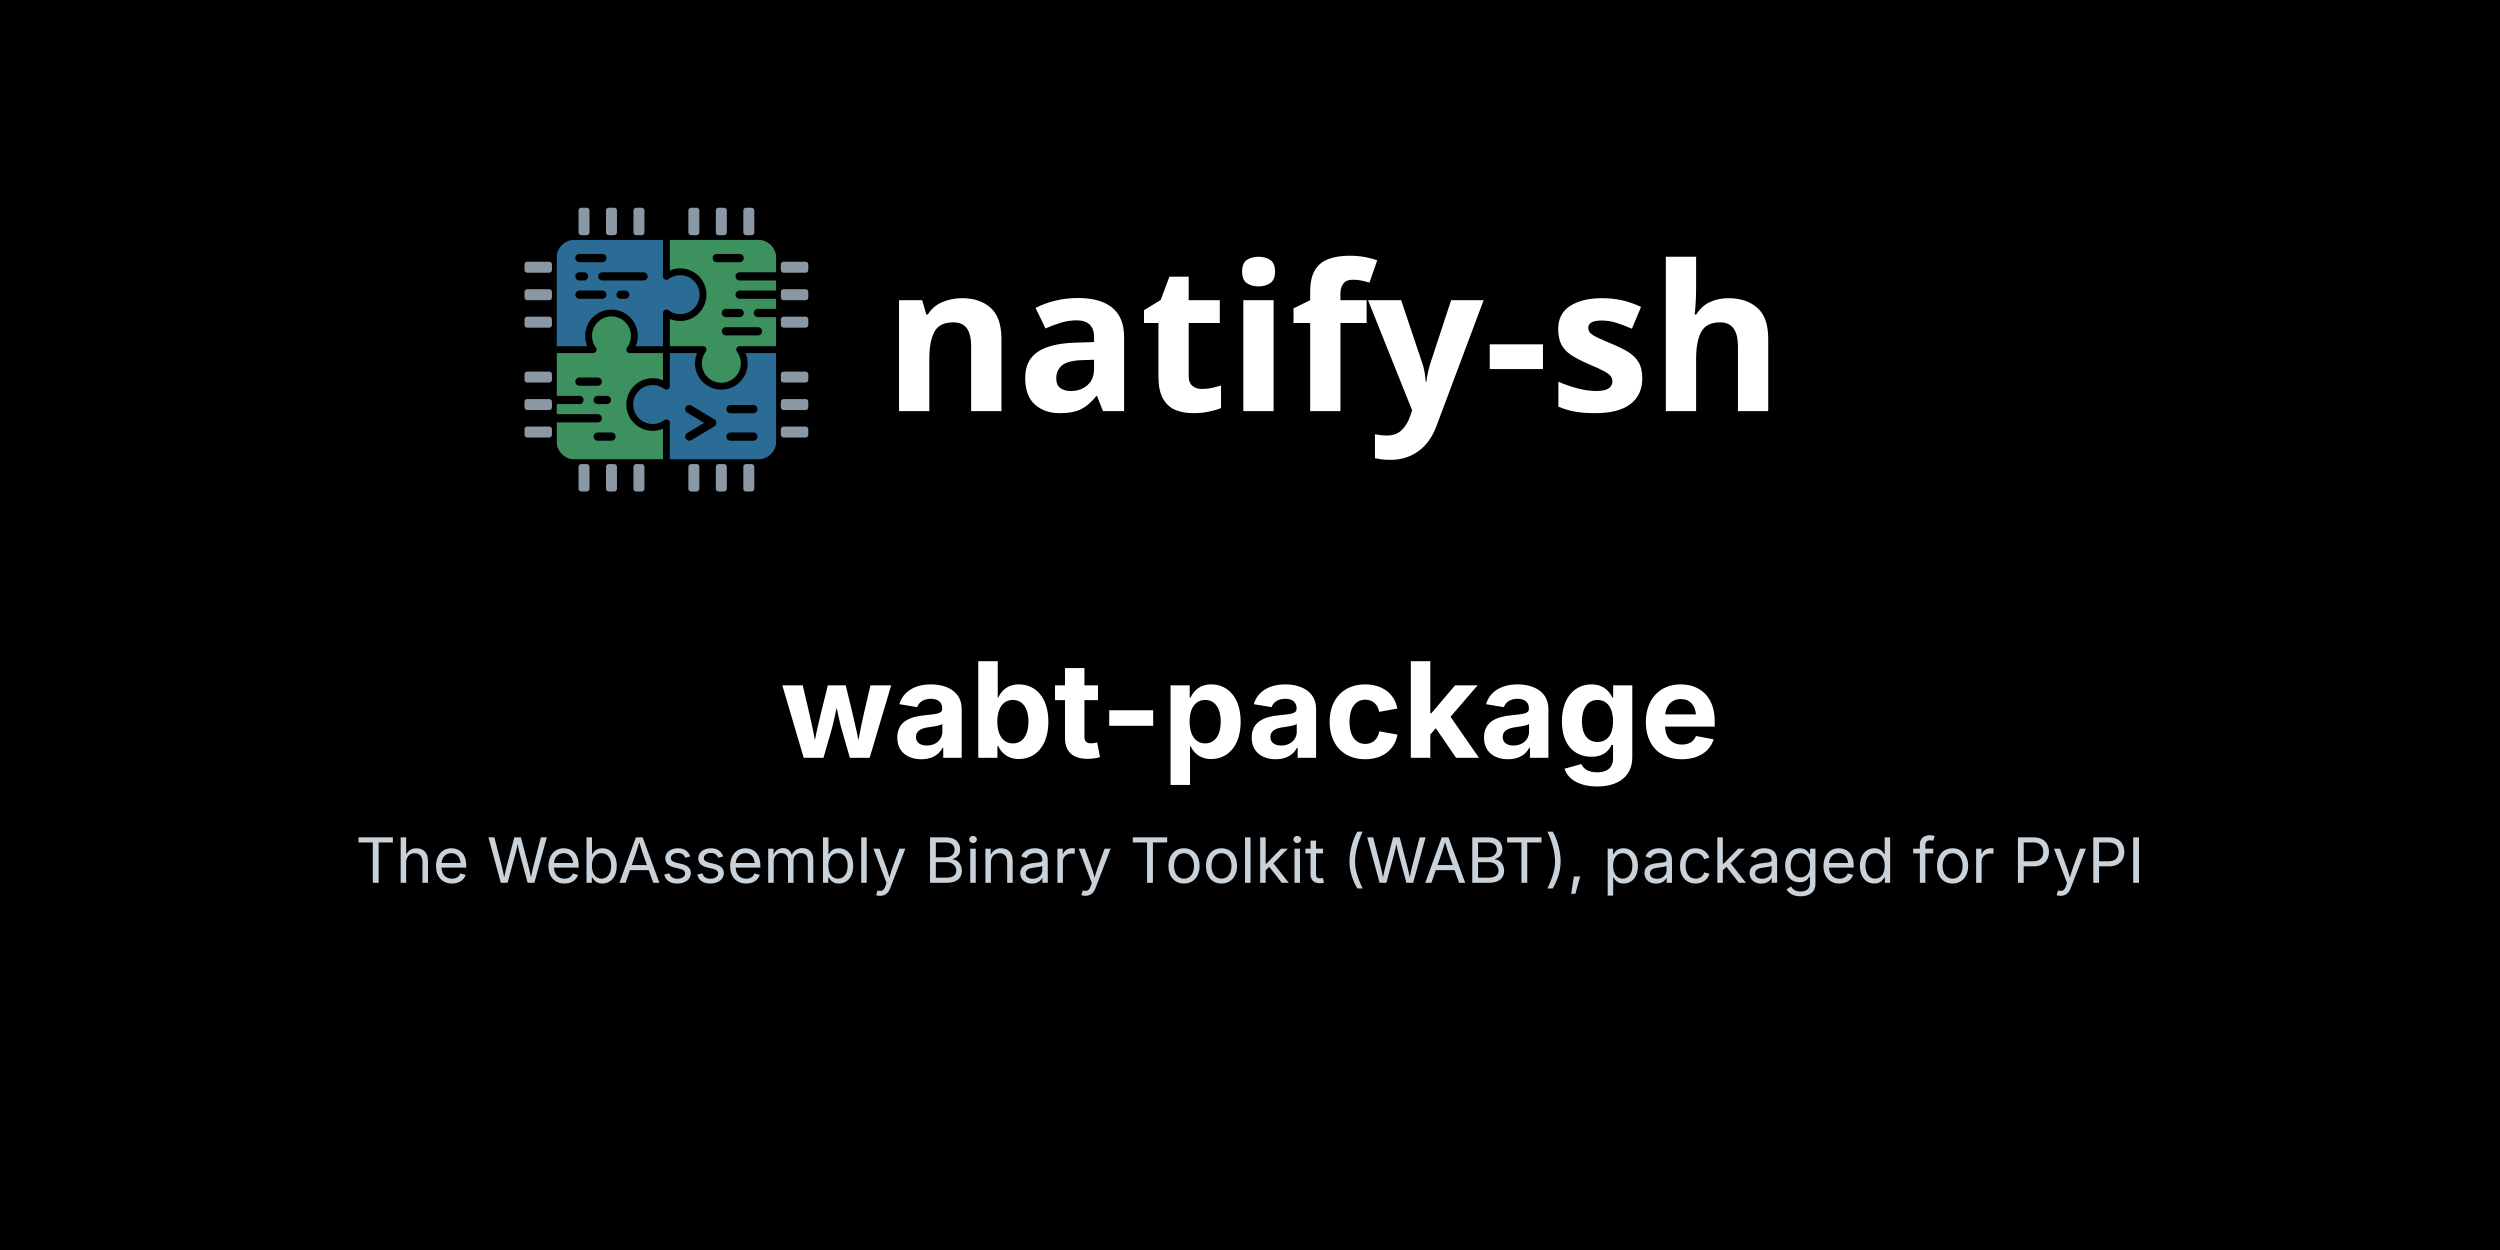
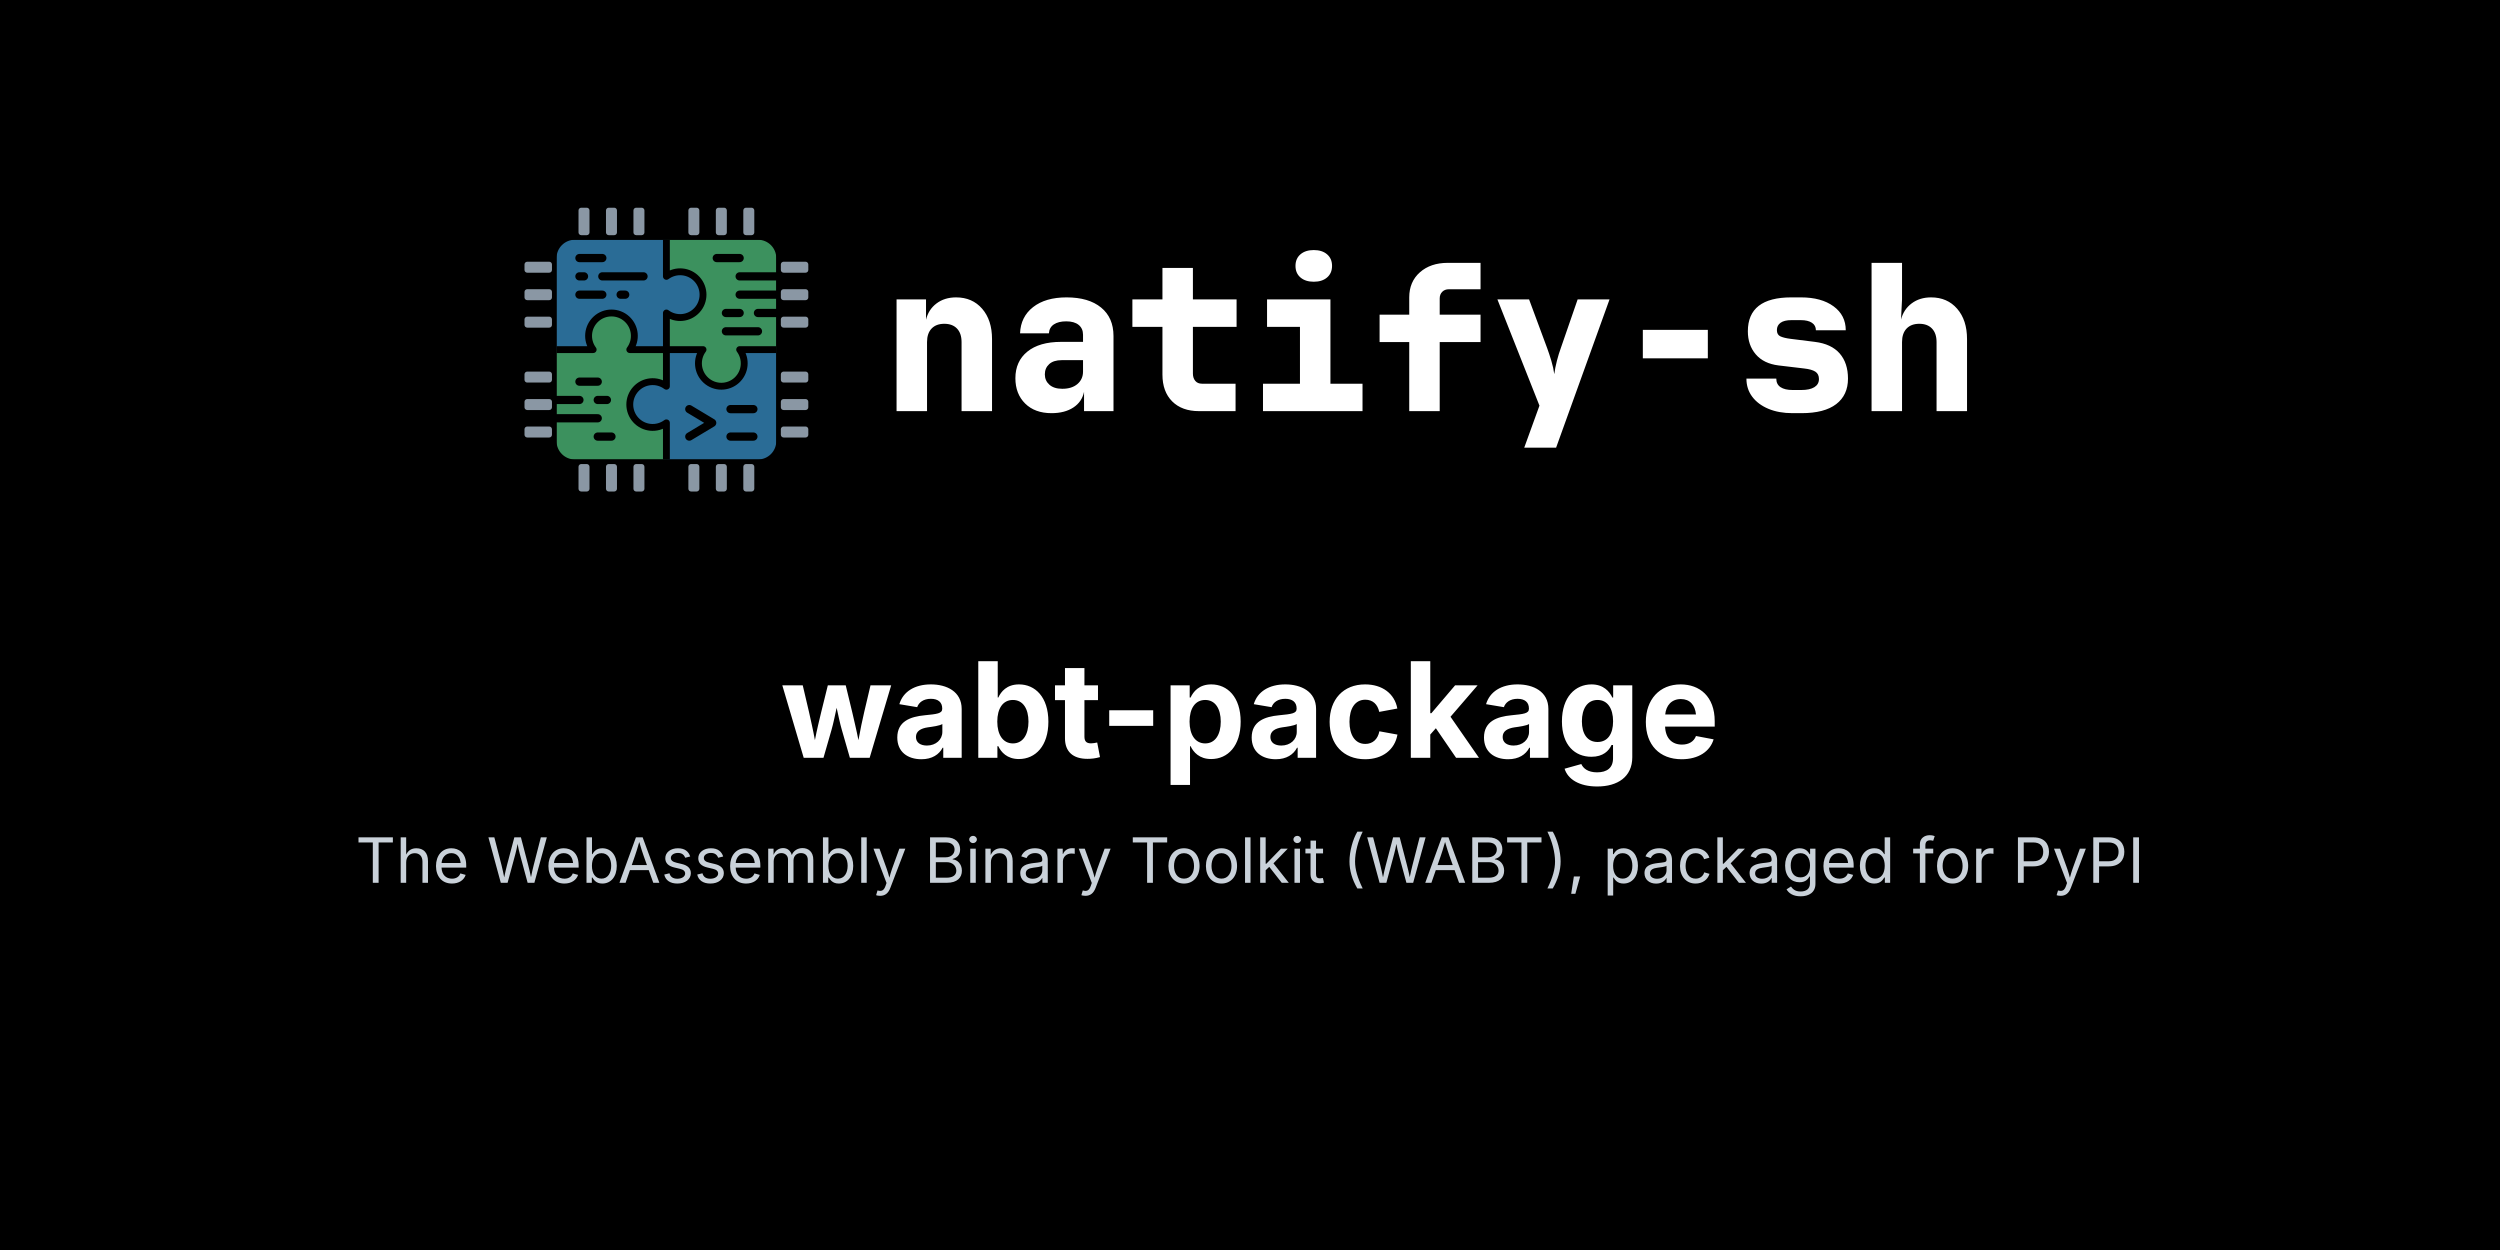
<svg xmlns="http://www.w3.org/2000/svg" width="1280" height="640" viewBox="0 0 1280 640">
  <rect width="1280" height="640" fill="#000000" />
  <svg x="266.2" y="104" width="150" height="150" viewBox="0 0 32 32">
    <g fill="#8a97a4">
      <rect x="6.4" y="0.5" width="1.2" height="3" rx="0.3" />
      <rect x="6.4" y="28.5" width="1.2" height="3" rx="0.3" />
      <rect x="0.5" y="6.4" width="3" height="1.2" rx="0.3" />
      <rect x="28.5" y="6.4" width="3" height="1.2" rx="0.3" />
      <rect x="9.4" y="0.5" width="1.2" height="3" rx="0.3" />
      <rect x="9.4" y="28.5" width="1.2" height="3" rx="0.3" />
      <rect x="0.5" y="9.4" width="3" height="1.2" rx="0.3" />
      <rect x="28.5" y="9.4" width="3" height="1.2" rx="0.3" />
      <rect x="12.4" y="0.5" width="1.2" height="3" rx="0.3" />
      <rect x="12.4" y="28.5" width="1.2" height="3" rx="0.3" />
      <rect x="0.5" y="12.4" width="3" height="1.2" rx="0.3" />
      <rect x="28.5" y="12.4" width="3" height="1.2" rx="0.3" />
      <rect x="18.4" y="0.5" width="1.2" height="3" rx="0.3" />
      <rect x="18.4" y="28.5" width="1.2" height="3" rx="0.3" />
      <rect x="0.5" y="18.4" width="3" height="1.2" rx="0.3" />
      <rect x="28.5" y="18.4" width="3" height="1.2" rx="0.3" />
      <rect x="21.4" y="0.5" width="1.2" height="3" rx="0.3" />
      <rect x="21.4" y="28.5" width="1.2" height="3" rx="0.3" />
      <rect x="0.5" y="21.4" width="3" height="1.2" rx="0.3" />
      <rect x="28.5" y="21.4" width="3" height="1.2" rx="0.3" />
      <rect x="24.4" y="0.5" width="1.2" height="3" rx="0.3" />
      <rect x="24.4" y="28.5" width="1.2" height="3" rx="0.3" />
      <rect x="0.5" y="24.4" width="3" height="1.2" rx="0.3" />
      <rect x="28.5" y="24.4" width="3" height="1.2" rx="0.3" />
    </g>
    <g transform="translate(4 4)">
      <mask id="natify-mcu-color-neck4-cut">
        <rect width="24" height="24" rx="2" fill="#fff" />
        <g fill="none" stroke="#000" stroke-width="0.75" stroke-linejoin="round">
          <path d="M12 0V4A2.5 2.5 0 1 1 12 8V12M24 12H20A2.5 2.5 0 1 1 16 12H12M12 24V20A2.5 2.5 0 1 1 12 16V12M0 12H4A2.5 2.5 0 1 1 8 12H12" />
          <path stroke-width="0.9" stroke-linecap="round" d="M2.5 2H5M2.5 4H3M5 4H9.5M2.5 6H5M7 6H7.5M17.5 2H20M20 4H24M20 6H24M18.5 8H20M22 8H24M18.5 10H22M2.5 15.5H4.5M0 17.5H2.5M4.5 17.5H5.5M0 19.5H4.5M4.5 21.5H6M14.5 18.5L17 20L14.5 21.5M19 18.5H21.5M19 21.5H21.5" />
        </g>
      </mask>
      <g mask="url(#natify-mcu-color-neck4-cut)">
        <rect width="12" height="12" fill="#2a6c96" />
        <rect x="12" width="12" height="12" fill="#3c915e" />
        <rect x="12" y="12" width="12" height="12" fill="#2a6c96" />
        <rect y="12" width="12" height="12" fill="#3c915e" />
        <circle cx="13.5" cy="6" r="2.5" fill="#2a6c96" />
        <circle cx="18" cy="13.5" r="2.5" fill="#3c915e" />
        <circle cx="10.5" cy="18" r="2.5" fill="#2a6c96" />
        <circle cx="6" cy="10.5" r="2.5" fill="#3c915e" />
      </g>
    </g>
  </svg>
-   <text x="452.2" y="210.5" font-family="JetBrains Mono" font-weight="800" font-size="104" fill="#ffffff">natify-sh</text>
-   <text x="640.0" y="388" text-anchor="middle" font-family="Inter" font-weight="700" font-size="68" fill="#ffffff">wabt-package</text>
-   <text x="640.0" y="452" text-anchor="middle" font-family="Inter" font-size="32" fill="#c9d1d9">The WebAssembly Binary Toolkit (WABT), packaged for PyPI</text>
+   <path fill="#ffffff" d="M459.04 210.5V153.3H474.12V163.7Q475.36 158.5 479.47 155.38Q483.58 152.26 489.51 152.26Q497.83 152.26 502.87 158.08Q507.92 163.91 507.92 173.58V210.5H492.32V175.14Q492.32 170.67 489.98 168.22Q487.64 165.78 483.48 165.78Q479.32 165.78 476.98 168.22Q474.64 170.67 474.64 175.14V210.5ZM538.39 211.54Q529.86 211.54 524.87 206.6Q519.88 201.66 519.88 193.65Q519.88 185.02 526.01 180.03Q532.15 175.04 543.28 175.04H554.51V171.4Q554.51 168.17 552.27 166.35Q550.04 164.53 545.88 164.53Q541.92 164.53 539.58 166.09Q537.24 167.65 537.04 170.67H522.27Q522.58 162.24 528.92 157.25Q535.27 152.26 546.08 152.26Q557.42 152.26 563.76 157.46Q570.11 162.66 570.11 172.02V210.5H555.03V200.62Q553.99 205.72 549.57 208.63Q545.15 211.54 538.39 211.54ZM543.9 199.06Q548.79 199.06 551.65 196.62Q554.51 194.17 554.51 190.22V184.4H543.59Q539.43 184.4 537.19 186.42Q534.96 188.45 534.96 191.68Q534.96 194.9 537.3 196.98Q539.64 199.06 543.9 199.06ZM613.89 210.5Q605.16 210.5 600.16 205.51Q595.17 200.52 595.17 191.78V167.34H579.78V153.3H595.17V137.18H610.77V153.3H633.13V167.34H610.77V191.26Q610.77 193.55 611.97 195Q613.16 196.46 615.45 196.46H632.61V210.5ZM646.65 210.5V196.46H665.58V167.34H648.73V153.3H681.18V196.46H697.61V210.5ZM672.65 144.25Q668.39 144.25 665.84 142.07Q663.29 139.88 663.29 136.14Q663.29 132.4 665.84 130.21Q668.39 128.03 672.65 128.03Q676.92 128.03 679.46 130.21Q682.01 132.4 682.01 136.14Q682.01 139.88 679.46 142.07Q676.92 144.25 672.65 144.25ZM721.53 210.5V175.14H706.35V161.1H721.53V152.26Q721.53 144.25 726.99 139.42Q732.45 134.58 741.29 134.58H758.04V148.1H741.81Q739.73 148.1 738.43 149.4Q737.13 150.7 737.13 152.78V161.1H758.04V175.14H737.13V210.5ZM780.4 229.22 788.2 207.69 766.67 153.3H782.89L792.15 178.26Q793.19 181.07 794.28 184.71Q795.37 188.35 795.79 191.57Q796.2 188.35 797.14 184.71Q798.08 181.07 799.12 178.26L807.75 153.3H824.08L796.72 229.22ZM841.13 183.46V168.9H874.41V183.46ZM917.78 211.54Q910.71 211.54 905.4 209.3Q900.1 207.07 897.14 203.12Q894.17 199.16 894.17 193.86H909.46Q909.46 196.77 911.64 198.23Q913.83 199.68 917.78 199.68H922.36Q926.62 199.68 928.96 198.23Q931.3 196.77 931.3 194.07Q931.3 191.47 929.43 190.27Q927.56 189.08 923.71 188.66L910.6 187.1Q903.01 186.16 898.96 181.43Q894.9 176.7 894.9 169.63Q894.9 152.26 917.16 152.26H922.04Q932.55 152.26 938.79 156.84Q945.03 161.41 945.03 169.11H929.74Q929.74 166.61 927.71 165.26Q925.68 163.91 922.04 163.91H917.16Q913.52 163.91 911.64 165.26Q909.77 166.61 909.77 169Q909.77 171.4 911.59 172.23Q913.41 173.06 916.74 173.48L929.22 175.04Q937.64 176.08 941.91 180.96Q946.17 185.85 946.17 193.86Q946.17 202.28 940.14 206.91Q934.11 211.54 922.36 211.54ZM958.24 210.5V134.58H973.84V153.3L973.32 163.6Q974.67 158.4 978.78 155.33Q982.88 152.26 988.71 152.26Q997.03 152.26 1002.07 158.08Q1007.12 163.91 1007.12 173.58V210.5H991.52V175.14Q991.52 170.67 989.18 168.22Q986.84 165.78 982.68 165.78Q978.52 165.78 976.18 168.22Q973.84 170.67 973.84 175.14V210.5Z" />
+   <path fill="#ffffff" d="M411.5 388H421.62L425.74 373.69C426.64 370.57 427.5 366.32 428.36 362.4C429.23 366.29 430.09 370.54 431.02 373.69L435.14 388H445.26L456.29 350.88H445.7L442.47 364.59C441.51 368.81 440.48 373.49 439.52 378.97C438.46 373.46 437.26 368.78 436.33 364.59L433.01 350.88H423.85L420.46 364.59C419.46 368.81 418.27 373.52 417.24 378.94C416.24 373.42 415.12 368.74 414.22 364.59L411 350.88H400.54ZM471.76 388.73C477.24 388.73 480.82 386.31 482.62 382.85H482.95V388H492.38V363C492.38 354 484.61 350.41 476.64 350.41C468.34 350.41 462.36 354.1 460.47 360.54L469.6 362.07C470.4 359.68 472.76 357.79 476.61 357.79C480.33 357.79 482.42 359.58 482.42 362.73V362.9C482.42 365.32 479.79 365.59 473.42 366.22C466.12 366.92 459.41 369.31 459.41 377.61C459.41 384.95 464.69 388.73 471.76 388.73ZM474.58 381.72C471.29 381.72 468.97 380.23 468.97 377.34C468.97 374.35 471.43 372.93 475.11 372.39C477.3 372.1 481.26 371.56 482.48 370.7V374.72C482.48 378.64 479.23 381.72 474.58 381.72ZM521.66 388.63C530.23 388.63 536.77 381.86 536.77 369.51C536.77 356.82 529.96 350.41 521.73 350.41C515.42 350.41 512.5 354.17 511.14 357.12H510.84V338.53H500.88V388H510.67V382.06H511.14C512.53 385.04 515.59 388.63 521.66 388.63ZM518.61 380.63C513.53 380.63 510.61 376.18 510.61 369.47C510.61 362.73 513.5 358.38 518.61 358.38C523.82 358.38 526.58 362.96 526.58 369.47C526.58 376.01 523.79 380.63 518.61 380.63ZM562.17 350.88H555.23V342.05H545.27V350.88H540.16V358.48H545.27V378.01C545.27 384.81 549.32 388.53 556.76 388.53C558.75 388.53 560.98 388.3 563.2 387.63L561.77 380.16C561.04 380.36 559.38 380.6 558.62 380.6C556.2 380.6 555.23 379.5 555.23 377.14V358.48H562.17ZM590.43 363.66H567.92V371.63H590.43ZM599.33 401.88H609.29V382.06H609.59C610.98 385.04 614.04 388.63 620.11 388.63C628.68 388.63 635.22 381.86 635.22 369.51C635.22 356.82 628.41 350.41 620.18 350.41C613.87 350.41 610.95 354.17 609.59 357.12H609.12V350.88H599.33ZM617.06 380.63C611.98 380.63 609.05 376.18 609.05 369.47C609.05 362.73 611.94 358.38 617.06 358.38C622.27 358.38 625.03 362.96 625.03 369.47C625.03 376.01 622.24 380.63 617.06 380.63ZM653.21 388.73C658.69 388.73 662.28 386.31 664.07 382.85H664.4V388H673.83V363C673.83 354 666.06 350.41 658.1 350.41C649.79 350.41 643.82 354.1 641.93 360.54L651.06 362.07C651.85 359.68 654.21 357.79 658.06 357.79C661.78 357.79 663.87 359.58 663.87 362.73V362.9C663.87 365.32 661.25 365.59 654.88 366.22C647.57 366.92 640.86 369.31 640.86 377.61C640.86 384.95 646.14 388.73 653.21 388.73ZM656.04 381.72C652.75 381.72 650.43 380.23 650.43 377.34C650.43 374.35 652.88 372.93 656.57 372.39C658.76 372.1 662.71 371.56 663.94 370.7V374.72C663.94 378.64 660.69 381.72 656.04 381.72ZM698.94 388.73C707.83 388.73 714.11 383.92 715.5 376.11L706.24 374.42C705.44 378.44 702.89 380.89 699.04 380.89C693.72 380.89 690.93 376.21 690.93 369.57C690.93 362.87 693.72 358.25 699.04 358.25C702.89 358.25 705.34 360.64 706.17 364.49L715.44 362.77C714.04 355.13 707.73 350.41 698.94 350.41C687.75 350.41 680.77 358.12 680.77 369.61C680.77 381.03 687.75 388.73 698.94 388.73ZM722.34 388H732.3V376.08L735.16 372.86L745.52 388H757.24L742.66 366.98L756.54 350.88H745.02L732.87 365.16H732.3V338.53H722.34ZM772.15 388.73C777.63 388.73 781.21 386.31 783.01 382.85H783.34V388H792.77V363C792.77 354 785 350.41 777.03 350.41C768.73 350.41 762.75 354.1 760.86 360.54L769.99 362.07C770.79 359.68 773.14 357.79 777 357.79C780.71 357.79 782.81 359.58 782.81 362.73V362.9C782.81 365.32 780.18 365.59 773.81 366.22C766.5 366.92 759.8 369.31 759.8 377.61C759.8 384.95 765.08 388.73 772.15 388.73ZM774.97 381.72C771.68 381.72 769.36 380.23 769.36 377.34C769.36 374.35 771.82 372.93 775.5 372.39C777.69 372.1 781.64 371.56 782.87 370.7V374.72C782.87 378.64 779.62 381.72 774.97 381.72ZM817.77 402.68C828.23 402.68 835.73 397.76 835.73 387.7V350.88H825.94V357.12H825.51C824.14 354.17 821.09 350.41 814.85 350.41C806.61 350.41 799.71 356.82 799.71 369.37C799.71 381.66 806.45 387.47 814.81 387.47C820.82 387.47 823.75 384.41 825.11 381.43H825.87V388.27C825.87 393.15 822.78 395.44 817.7 395.44C812.86 395.44 810.56 393.28 809.63 391.19L801.07 393.58C802.7 398.89 808.47 402.68 817.77 402.68ZM817.94 379.9C812.76 379.9 809.93 375.78 809.93 369.31C809.93 362.93 812.69 358.38 817.94 358.38C823.05 358.38 825.9 362.73 825.9 369.31C825.9 375.95 823.02 379.9 817.94 379.9ZM861 388.73C869.63 388.73 875.54 384.71 877.37 378.54L868.34 376.84C867.28 379.7 864.65 381.23 861.17 381.23C856.15 381.23 852.77 378.11 852.53 372.03H877.93V369.24C877.93 356.56 870.2 350.41 860.5 350.41C849.64 350.41 842.67 358.18 842.67 369.64C842.67 381.36 849.64 388.73 861 388.73ZM852.6 365.79C853 361.21 855.85 357.92 860.6 357.92C865.22 357.92 867.84 360.94 868.34 365.79Z" />
+   <path fill="#c9d1d9" d="M183.55 431.34H190.88V452H193.85V431.34H201.15V428.72H183.55ZM207.96 441.53C207.96 438.55 209.85 436.84 212.37 436.84C214.8 436.84 216.3 438.45 216.3 441.14V452H219.13V440.91C219.13 436.48 216.74 434.31 213.21 434.31C210.93 434.31 209.1 435.23 207.96 437.56V428.72H205.15V452H207.96ZM231.41 452.38C234.99 452.38 237.6 450.58 238.41 447.94L235.7 447.19C235.04 448.97 233.49 449.88 231.43 449.88C228.34 449.88 226.21 447.88 226.07 444.22H238.7V443.05C238.7 436.59 234.79 434.31 231.09 434.31C226.32 434.31 223.23 438.05 223.23 443.41C223.23 448.78 226.35 452.38 231.41 452.38ZM226.09 441.84C226.26 439.17 228.09 436.81 231.09 436.81C233.96 436.81 235.57 438.88 235.84 441.84ZM256.41 452H259.88L263.87 437.25C264.32 435.56 264.66 433.98 265.01 432.08C265.37 434.12 265.74 435.77 266.15 437.25L270.15 452H273.6L279.98 428.72H276.91L273.24 443C272.74 444.97 272.27 446.98 271.87 449.14C271.43 446.98 270.96 444.97 270.45 443L266.71 428.72H263.34L259.57 443C259.04 445 258.59 447.05 258.16 449.23C257.74 447.05 257.29 445 256.79 443L253.1 428.72H250.07ZM288.98 452.38C292.55 452.38 295.16 450.58 295.98 447.94L293.26 447.19C292.6 448.97 291.05 449.88 288.99 449.88C285.9 449.88 283.77 447.88 283.63 444.22H296.26V443.05C296.26 436.59 292.35 434.31 288.65 434.31C283.88 434.31 280.79 438.05 280.79 443.41C280.79 448.78 283.91 452.38 288.98 452.38ZM283.65 441.84C283.82 439.17 285.65 436.81 288.65 436.81C291.52 436.81 293.13 438.88 293.4 441.84ZM308.4 452.38C312.76 452.38 315.79 448.88 315.79 443.31C315.79 437.78 312.74 434.31 308.38 434.31C304.98 434.31 303.9 436.41 303.32 437.33H303.1V428.72H300.29V452H303.01V449.3H303.32C303.9 450.27 305.07 452.38 308.4 452.38ZM307.98 449.86C304.8 449.86 303.07 447.17 303.07 443.28C303.07 439.42 304.76 436.83 307.98 436.83C311.29 436.83 312.93 439.66 312.93 443.28C312.93 446.95 311.24 449.86 307.98 449.86ZM317.15 452H320.3L322.55 445.5H332.15L334.48 452H337.6L329.04 428.72H325.6ZM323.46 442.91 325.1 438.19C325.6 436.75 326.32 434.53 327.3 431.09C328.29 434.47 328.98 436.62 329.54 438.19L331.23 442.91ZM346.82 452.38C350.91 452.38 353.71 450.14 353.71 447.08C353.71 444.69 352.23 443.11 349.05 442.36L346.41 441.73C344.37 441.25 343.48 440.53 343.48 439.23C343.48 437.78 345.04 436.7 347.12 436.7C349.37 436.7 350.35 437.92 350.84 439.17L353.38 438.52C352.59 436.06 350.7 434.31 347.1 434.31C343.38 434.31 340.63 436.41 340.63 439.41C340.63 441.86 342.15 443.42 345.32 444.17L348.23 444.86C349.95 445.27 350.79 446.06 350.79 447.27C350.79 448.7 349.23 449.91 346.79 449.91C344.7 449.91 343.27 449.05 342.77 447.12L340.1 447.77C340.73 450.78 343.23 452.38 346.82 452.38ZM363.71 452.38C367.8 452.38 370.6 450.14 370.6 447.08C370.6 444.69 369.12 443.11 365.95 442.36L363.3 441.73C361.26 441.25 360.37 440.53 360.37 439.23C360.37 437.78 361.93 436.7 364.01 436.7C366.26 436.7 367.24 437.92 367.73 439.17L370.27 438.52C369.48 436.06 367.59 434.31 363.99 434.31C360.27 434.31 357.52 436.41 357.52 439.41C357.52 441.86 359.04 443.42 362.21 444.17L365.12 444.86C366.84 445.27 367.68 446.06 367.68 447.27C367.68 448.7 366.12 449.91 363.68 449.91C361.59 449.91 360.16 449.05 359.66 447.12L356.99 447.77C357.62 450.78 360.12 452.38 363.71 452.38ZM382.01 452.38C385.59 452.38 388.2 450.58 389.01 447.94L386.29 447.19C385.63 448.97 384.09 449.88 382.02 449.88C378.93 449.88 376.8 447.88 376.66 444.22H389.29V443.05C389.29 436.59 385.38 434.31 381.68 434.31C376.91 434.31 373.82 438.05 373.82 443.41C373.82 448.78 376.95 452.38 382.01 452.38ZM376.68 441.84C376.85 439.17 378.68 436.81 381.68 436.81C384.55 436.81 386.16 438.88 386.43 441.84ZM393.32 452H396.13V441C396.13 438.22 397.99 436.78 400.04 436.78C402.01 436.78 403.46 438.08 403.46 440.02V452H406.27V440.59C406.27 438.39 407.71 436.78 410.07 436.78C411.95 436.78 413.59 437.78 413.59 440.3V452H416.41V440.22C416.41 436.17 413.95 434.22 410.91 434.22C408.38 434.22 406.24 435.58 405.41 437.78C404.79 435.62 403.26 434.22 400.96 434.22C398.9 434.22 396.93 435.38 396.07 437.73L396.05 434.53H393.32ZM429.46 452.38C433.82 452.38 436.85 448.88 436.85 443.31C436.85 437.78 433.8 434.31 429.45 434.31C426.04 434.31 424.96 436.41 424.38 437.33H424.16V428.72H421.35V452H424.07V449.3H424.38C424.96 450.27 426.13 452.38 429.46 452.38ZM429.04 449.86C425.87 449.86 424.13 447.17 424.13 443.28C424.13 439.42 425.82 436.83 429.04 436.83C432.35 436.83 433.99 439.66 433.99 443.28C433.99 446.95 432.3 449.86 429.04 449.86ZM443.76 428.72H440.95V452H443.76ZM448.57 458.33C448.87 458.47 449.63 458.66 450.63 458.66C453.1 458.66 454.79 457.39 455.85 454.61L463.52 434.53H460.46L456.71 444.89C456.16 446.41 455.76 447.92 455.37 449.38C454.96 447.92 454.57 446.42 454.02 444.89L450.3 434.53H447.23L453.9 452.09L453.4 453.55C452.54 456.05 451.3 456.42 449.59 455.97L449.29 455.89ZM476.18 452H484.7C490.18 452 492.49 449.31 492.49 445.8C492.49 442.14 489.95 440.14 487.77 440V439.78C489.8 439.23 491.59 437.88 491.59 434.89C491.59 431.48 489.29 428.72 484.43 428.72H476.18ZM479.15 449.38V441.44H484.77C487.76 441.44 489.63 443.44 489.63 445.77C489.63 447.78 488.24 449.38 484.62 449.38ZM479.15 438.94V431.34H484.37C487.38 431.34 488.74 432.94 488.74 434.95C488.74 437.36 486.77 438.94 484.27 438.94ZM496.77 452H499.59V434.53H496.77ZM498.2 431.67C499.27 431.67 500.16 430.84 500.16 429.81C500.16 428.78 499.27 427.95 498.2 427.95C497.13 427.95 496.24 428.78 496.24 429.81C496.24 430.84 497.13 431.67 498.2 431.67ZM507.34 441.53C507.34 438.55 509.23 436.84 511.74 436.84C514.18 436.84 515.68 438.45 515.68 441.14V452H518.49V440.91C518.49 436.48 516.12 434.31 512.59 434.31C510.24 434.31 508.37 435.3 507.24 437.77L507.23 434.53H504.52V452H507.34ZM528.32 452.41C531.27 452.41 532.91 450.86 533.51 449.62H533.7V452H536.46V440.48C536.46 435.03 532.26 434.31 529.91 434.31C527.21 434.31 524.21 435.28 522.87 438.45L525.57 439.34C526.12 438.12 527.48 436.78 529.99 436.78C532.41 436.78 533.65 438.03 533.65 440.2V440.3C533.65 441.59 532.27 441.5 529.16 441.89C525.93 442.3 522.37 443.03 522.37 447.03C522.37 450.47 525.01 452.41 528.32 452.41ZM528.8 449.92C526.71 449.92 525.2 448.98 525.2 447.17C525.2 445.19 526.99 444.53 529.04 444.27C530.12 444.12 533.18 443.81 533.65 443.27V445.69C533.65 447.83 531.91 449.92 528.8 449.92ZM541.4 452H544.21V441.06C544.21 438.7 546.05 437 548.57 437C549.32 437 550.09 437.12 550.26 437.16V434.33C549.93 434.31 549.24 434.28 548.84 434.28C546.76 434.28 544.95 435.45 544.3 437.22H544.12V434.53H541.4ZM553.66 458.33C553.96 458.47 554.73 458.66 555.73 458.66C558.2 458.66 559.88 457.39 560.95 454.61L568.62 434.53H565.55L561.8 444.89C561.26 446.41 560.85 447.92 560.46 449.38C560.05 447.92 559.66 446.42 559.12 444.89L555.4 434.53H552.32L558.99 452.09L558.49 453.55C557.63 456.05 556.4 456.42 554.68 455.97L554.38 455.89ZM579.99 431.34H587.32V452H590.29V431.34H597.59V428.72H579.99ZM606.2 452.38C610.96 452.38 614.18 448.77 614.18 443.38C614.18 437.91 610.96 434.31 606.2 434.31C601.45 434.31 598.24 437.91 598.24 443.38C598.24 448.77 601.45 452.38 606.2 452.38ZM606.2 449.86C602.71 449.86 601.1 446.81 601.1 443.38C601.1 439.89 602.71 436.83 606.2 436.83C609.73 436.83 611.34 439.91 611.34 443.38C611.34 446.81 609.73 449.86 606.2 449.86ZM625.38 452.38C630.15 452.38 633.37 448.77 633.37 443.38C633.37 437.91 630.15 434.31 625.38 434.31C620.63 434.31 617.43 437.91 617.43 443.38C617.43 448.77 620.63 452.38 625.38 452.38ZM625.38 449.86C621.9 449.86 620.29 446.81 620.29 443.38C620.29 439.89 621.9 436.83 625.38 436.83C628.91 436.83 630.52 439.91 630.52 443.38C630.52 446.81 628.91 449.86 625.38 449.86ZM640.27 428.72H637.46V452H640.27ZM645.21 452H648.02V445.56L649.87 443.83L656.26 452H659.87L652.01 442.03L659.32 434.53H655.84L648.37 442.23H648.02V428.72H645.21ZM662.77 452H665.59V434.53H662.77ZM664.2 431.67C665.27 431.67 666.16 430.84 666.16 429.81C666.16 428.78 665.27 427.95 664.2 427.95C663.13 427.95 662.24 428.78 662.24 429.81C662.24 430.84 663.13 431.67 664.2 431.67ZM677.4 434.53H673.8V430.38H670.99V434.53H668.37V436.94H670.99V447.69C670.99 450.55 672.77 452.22 675.79 452.22C676.51 452.22 677.3 452.11 677.88 451.91L677.3 449.53C676.84 449.62 676.23 449.72 675.87 449.72C674.38 449.72 673.8 449.03 673.8 447.47V436.94H677.4ZM690.93 441.05C690.93 445.61 692.3 450.38 694.96 454.89H697.7C695.01 449.34 693.79 445.19 693.79 441.05C693.79 436.48 695.27 430.75 697.7 425.83H694.96C692.62 429.69 690.93 435.97 690.93 441.05ZM706.35 452H709.82L713.8 437.25C714.26 435.56 714.6 433.98 714.95 432.08C715.3 434.12 715.68 435.77 716.09 437.25L720.09 452H723.54L729.91 428.72H726.85L723.18 443C722.68 444.97 722.21 446.98 721.8 449.14C721.37 446.98 720.9 444.97 720.38 443L716.65 428.72H713.27L709.51 443C708.98 445 708.52 447.05 708.1 449.23C707.68 447.05 707.23 445 706.73 443L703.04 428.72H700.01ZM729.73 452H732.88L735.13 445.5H744.73L747.05 452H750.18L741.62 428.72H738.18ZM736.04 442.91 737.68 438.19C738.18 436.75 738.9 434.53 739.88 431.09C740.87 434.47 741.55 436.62 742.12 438.19L743.8 442.91ZM753.8 452H762.32C767.8 452 770.12 449.31 770.12 445.8C770.12 442.14 767.57 440.14 765.4 440V439.78C767.43 439.23 769.21 437.88 769.21 434.89C769.21 431.48 766.91 428.72 762.05 428.72H753.8ZM756.77 449.38V441.44H762.4C765.38 441.44 767.26 443.44 767.26 445.77C767.26 447.78 765.87 449.38 762.24 449.38ZM756.77 438.94V431.34H761.99C765.01 431.34 766.37 432.94 766.37 434.95C766.37 437.36 764.4 438.94 761.9 438.94ZM771.65 431.34H778.98V452H781.95V431.34H789.24V428.72H771.65ZM792.27 454.89H795.01C797.62 450.45 799.04 445.69 799.04 441.05C799.04 435.98 797.35 429.67 795.01 425.83H792.27C794.7 430.75 796.18 436.48 796.18 441.05C796.18 445.06 795.04 449.19 792.27 454.89ZM804.45 457.61H806.6L809.04 448.75H805.82ZM823.13 458.53H825.95V449.3H826.16C826.74 450.27 827.91 452.38 831.24 452.38C835.6 452.38 838.63 448.88 838.63 443.31C838.63 437.78 835.59 434.31 831.23 434.31C827.82 434.31 826.74 436.41 826.16 437.33H825.85V434.53H823.13ZM830.82 449.86C827.65 449.86 825.91 447.17 825.91 443.28C825.91 439.42 827.6 436.83 830.82 436.83C834.13 436.83 835.77 439.66 835.77 443.28C835.77 446.95 834.09 449.86 830.82 449.86ZM847.93 452.41C850.88 452.41 852.52 450.86 853.12 449.62H853.3V452H856.07V440.48C856.07 435.03 851.87 434.31 849.52 434.31C846.82 434.31 843.82 435.28 842.48 438.45L845.18 439.34C845.73 438.12 847.09 436.78 849.6 436.78C852.02 436.78 853.26 438.03 853.26 440.2V440.3C853.26 441.59 851.88 441.5 848.77 441.89C845.54 442.3 841.98 443.03 841.98 447.03C841.98 450.47 844.62 452.41 847.93 452.41ZM848.41 449.92C846.32 449.92 844.8 448.98 844.8 447.17C844.8 445.19 846.6 444.53 848.65 444.27C849.73 444.12 852.79 443.81 853.26 443.27V445.69C853.26 447.83 851.52 449.92 848.41 449.92ZM868.12 452.38C871.54 452.38 874.32 450.52 875.26 447.41L872.57 446.64C872.05 448.53 870.46 449.86 868.12 449.86C864.63 449.86 863.02 446.81 863.02 443.38C863.02 439.89 864.63 436.83 868.12 436.83C870.41 436.83 871.98 438.11 872.49 439.91L875.2 439.14C874.24 436.09 871.49 434.31 868.12 434.31C863.37 434.31 860.16 437.91 860.16 443.38C860.16 448.77 863.37 452.38 868.12 452.38ZM879.29 452H882.1V445.56L883.95 443.83L890.34 452H893.95L886.09 442.03L893.4 434.53H889.91L882.45 442.23H882.1V428.72H879.29ZM901.74 452.41C904.7 452.41 906.34 450.86 906.93 449.62H907.12V452H909.88V440.48C909.88 435.03 905.68 434.31 903.34 434.31C900.63 434.31 897.63 435.28 896.29 438.45L898.99 439.34C899.54 438.12 900.9 436.78 903.41 436.78C905.84 436.78 907.07 438.03 907.07 440.2V440.3C907.07 441.59 905.7 441.5 902.59 441.89C899.35 442.3 895.79 443.03 895.79 447.03C895.79 450.47 898.43 452.41 901.74 452.41ZM902.23 449.92C900.13 449.92 898.62 448.98 898.62 447.17C898.62 445.19 900.41 444.53 902.46 444.27C903.54 444.12 906.6 443.81 907.07 443.27V445.69C907.07 447.83 905.34 449.92 902.23 449.92ZM921.9 458.91C926.15 458.91 929.51 456.97 929.51 452.45V434.53H926.77V437.33H926.51C925.91 436.39 924.79 434.31 921.41 434.31C917.05 434.31 913.98 437.78 913.98 443.19C913.98 448.67 917.16 451.72 921.35 451.72C924.73 451.72 925.84 449.8 926.43 448.8H926.7V452.3C926.7 455.17 924.68 456.45 921.9 456.45C918.82 456.45 917.73 454.89 916.99 453.88L914.71 455.34C915.79 457.27 918.02 458.91 921.9 458.91ZM921.82 449.22C918.54 449.22 916.84 446.72 916.84 443.12C916.84 439.64 918.49 436.83 921.82 436.83C925.04 436.83 926.73 439.42 926.73 443.12C926.73 446.94 924.99 449.22 921.82 449.22ZM941.79 452.38C945.37 452.38 947.98 450.58 948.79 447.94L946.07 447.19C945.41 448.97 943.87 449.88 941.8 449.88C938.71 449.88 936.59 447.88 936.45 444.22H949.07V443.05C949.07 436.59 945.16 434.31 941.46 434.31C936.7 434.31 933.6 438.05 933.6 443.41C933.6 448.78 936.73 452.38 941.79 452.38ZM936.46 441.84C936.63 439.17 938.46 436.81 941.46 436.81C944.34 436.81 945.95 438.88 946.21 441.84ZM959.65 452.38C962.98 452.38 964.15 450.27 964.73 449.3H965.04V452H967.76V428.72H964.95V437.33H964.73C964.15 436.41 963.07 434.31 959.66 434.31C955.3 434.31 952.26 437.78 952.26 443.31C952.26 448.88 955.29 452.38 959.65 452.38ZM960.07 449.86C956.8 449.86 955.12 446.95 955.12 443.28C955.12 439.66 956.76 436.83 960.07 436.83C963.29 436.83 964.98 439.42 964.98 443.28C964.98 447.17 963.24 449.86 960.07 449.86ZM989.82 434.53H985.79V432.83C985.79 431.14 986.54 430.23 988.27 430.23C989.05 430.23 989.49 430.41 989.79 430.5L990.57 428.09C990.15 427.91 989.27 427.62 987.95 427.62C985.4 427.62 982.98 429.17 982.98 432.2V434.53H979.54V436.94H982.98V452H985.79V436.94H989.82ZM999.71 452.38C1004.48 452.38 1007.7 448.77 1007.7 443.38C1007.7 437.91 1004.48 434.31 999.71 434.31C994.96 434.31 991.76 437.91 991.76 443.38C991.76 448.77 994.96 452.38 999.71 452.38ZM999.71 449.86C996.23 449.86 994.62 446.81 994.62 443.38C994.62 439.89 996.23 436.83 999.71 436.83C1003.24 436.83 1004.85 439.91 1004.85 443.38C1004.85 446.81 1003.24 449.86 999.71 449.86ZM1011.79 452H1014.6V441.06C1014.6 438.7 1016.45 437 1018.96 437C1019.71 437 1020.48 437.12 1020.65 437.16V434.33C1020.32 434.31 1019.63 434.28 1019.23 434.28C1017.15 434.28 1015.34 435.45 1014.7 437.22H1014.51V434.53H1011.79ZM1033.18 452H1036.15V443.58H1041.16C1046.59 443.58 1049.09 440.28 1049.09 436.12C1049.09 431.98 1046.59 428.72 1041.15 428.72H1033.18ZM1036.15 440.97V431.33H1040.99C1044.71 431.33 1046.13 433.38 1046.13 436.12C1046.13 438.89 1044.71 440.97 1041.02 440.97ZM1052.99 458.33C1053.29 458.47 1054.05 458.66 1055.05 458.66C1057.52 458.66 1059.21 457.39 1060.27 454.61L1067.95 434.53H1064.88L1061.13 444.89C1060.59 446.41 1060.18 447.92 1059.79 449.38C1059.38 447.92 1058.99 446.42 1058.45 444.89L1054.73 434.53H1051.65L1058.32 452.09L1057.82 453.55C1056.96 456.05 1055.73 456.42 1054.01 455.97L1053.71 455.89ZM1071.76 452H1074.73V443.58H1079.74C1085.16 443.58 1087.66 440.28 1087.66 436.12C1087.66 431.98 1085.16 428.72 1079.73 428.72H1071.76ZM1074.73 440.97V431.33H1079.57C1083.29 431.33 1084.71 433.38 1084.71 436.12C1084.71 438.89 1083.29 440.97 1079.6 440.97ZM1095.16 428.72H1092.2V452H1095.16Z" />
</svg>
